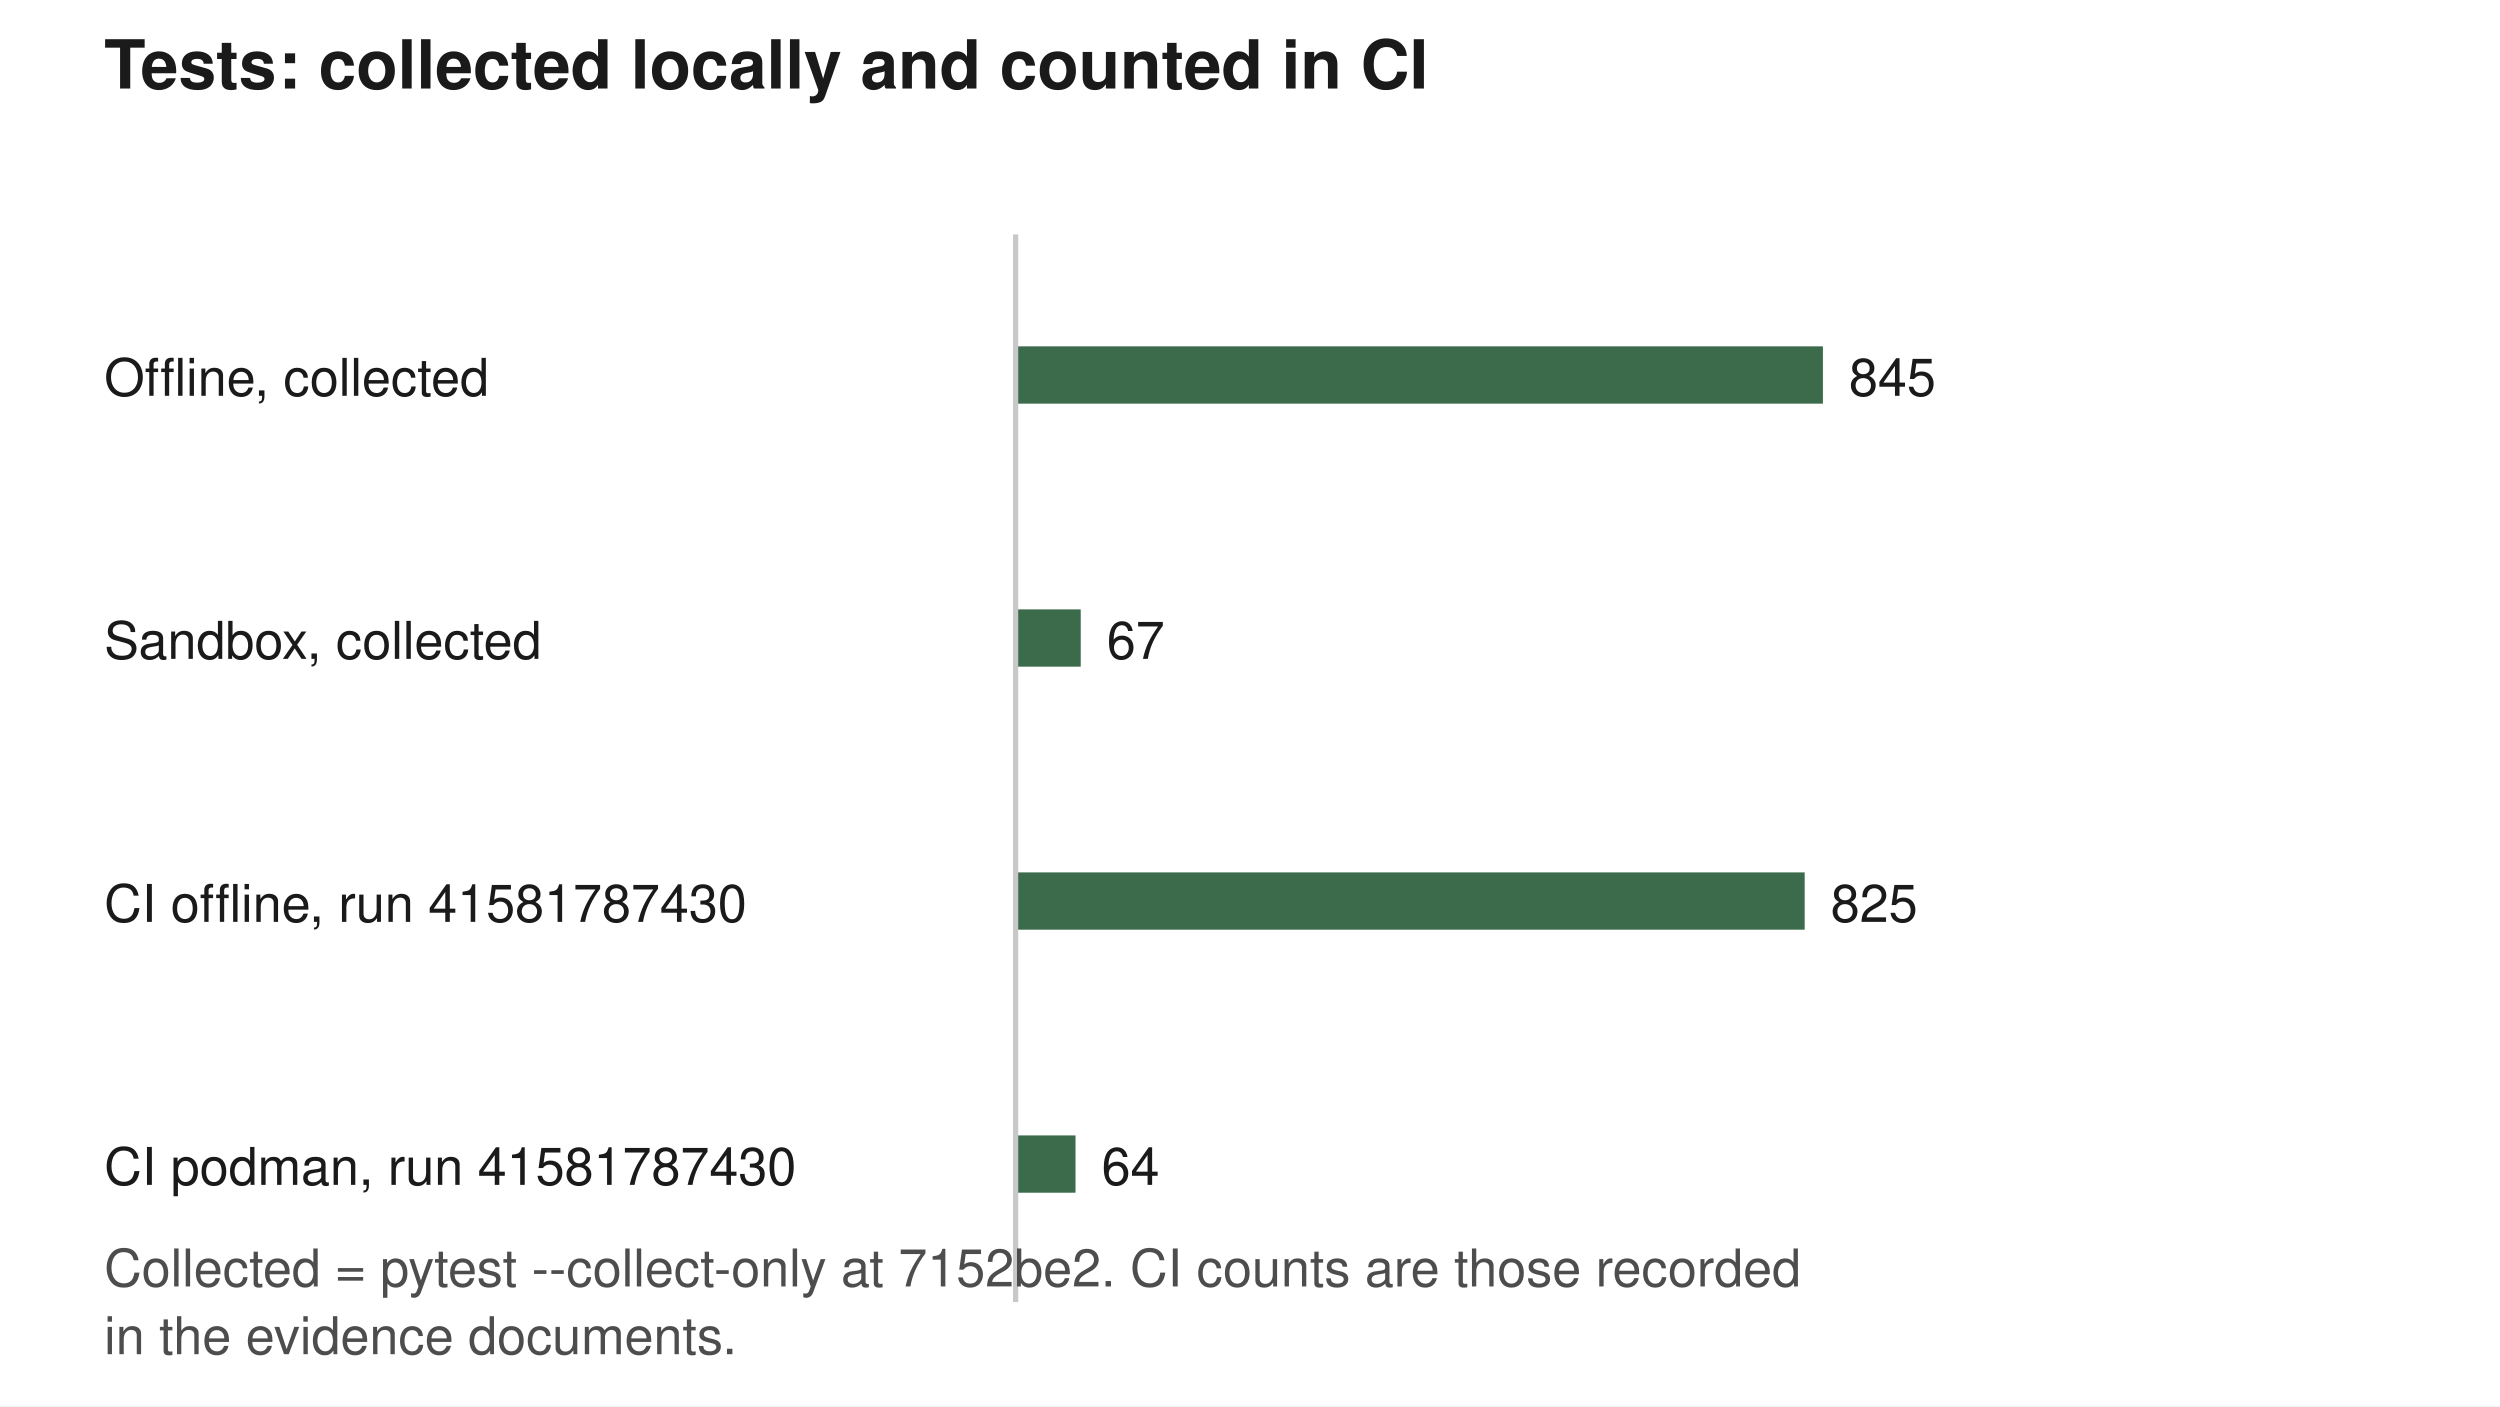
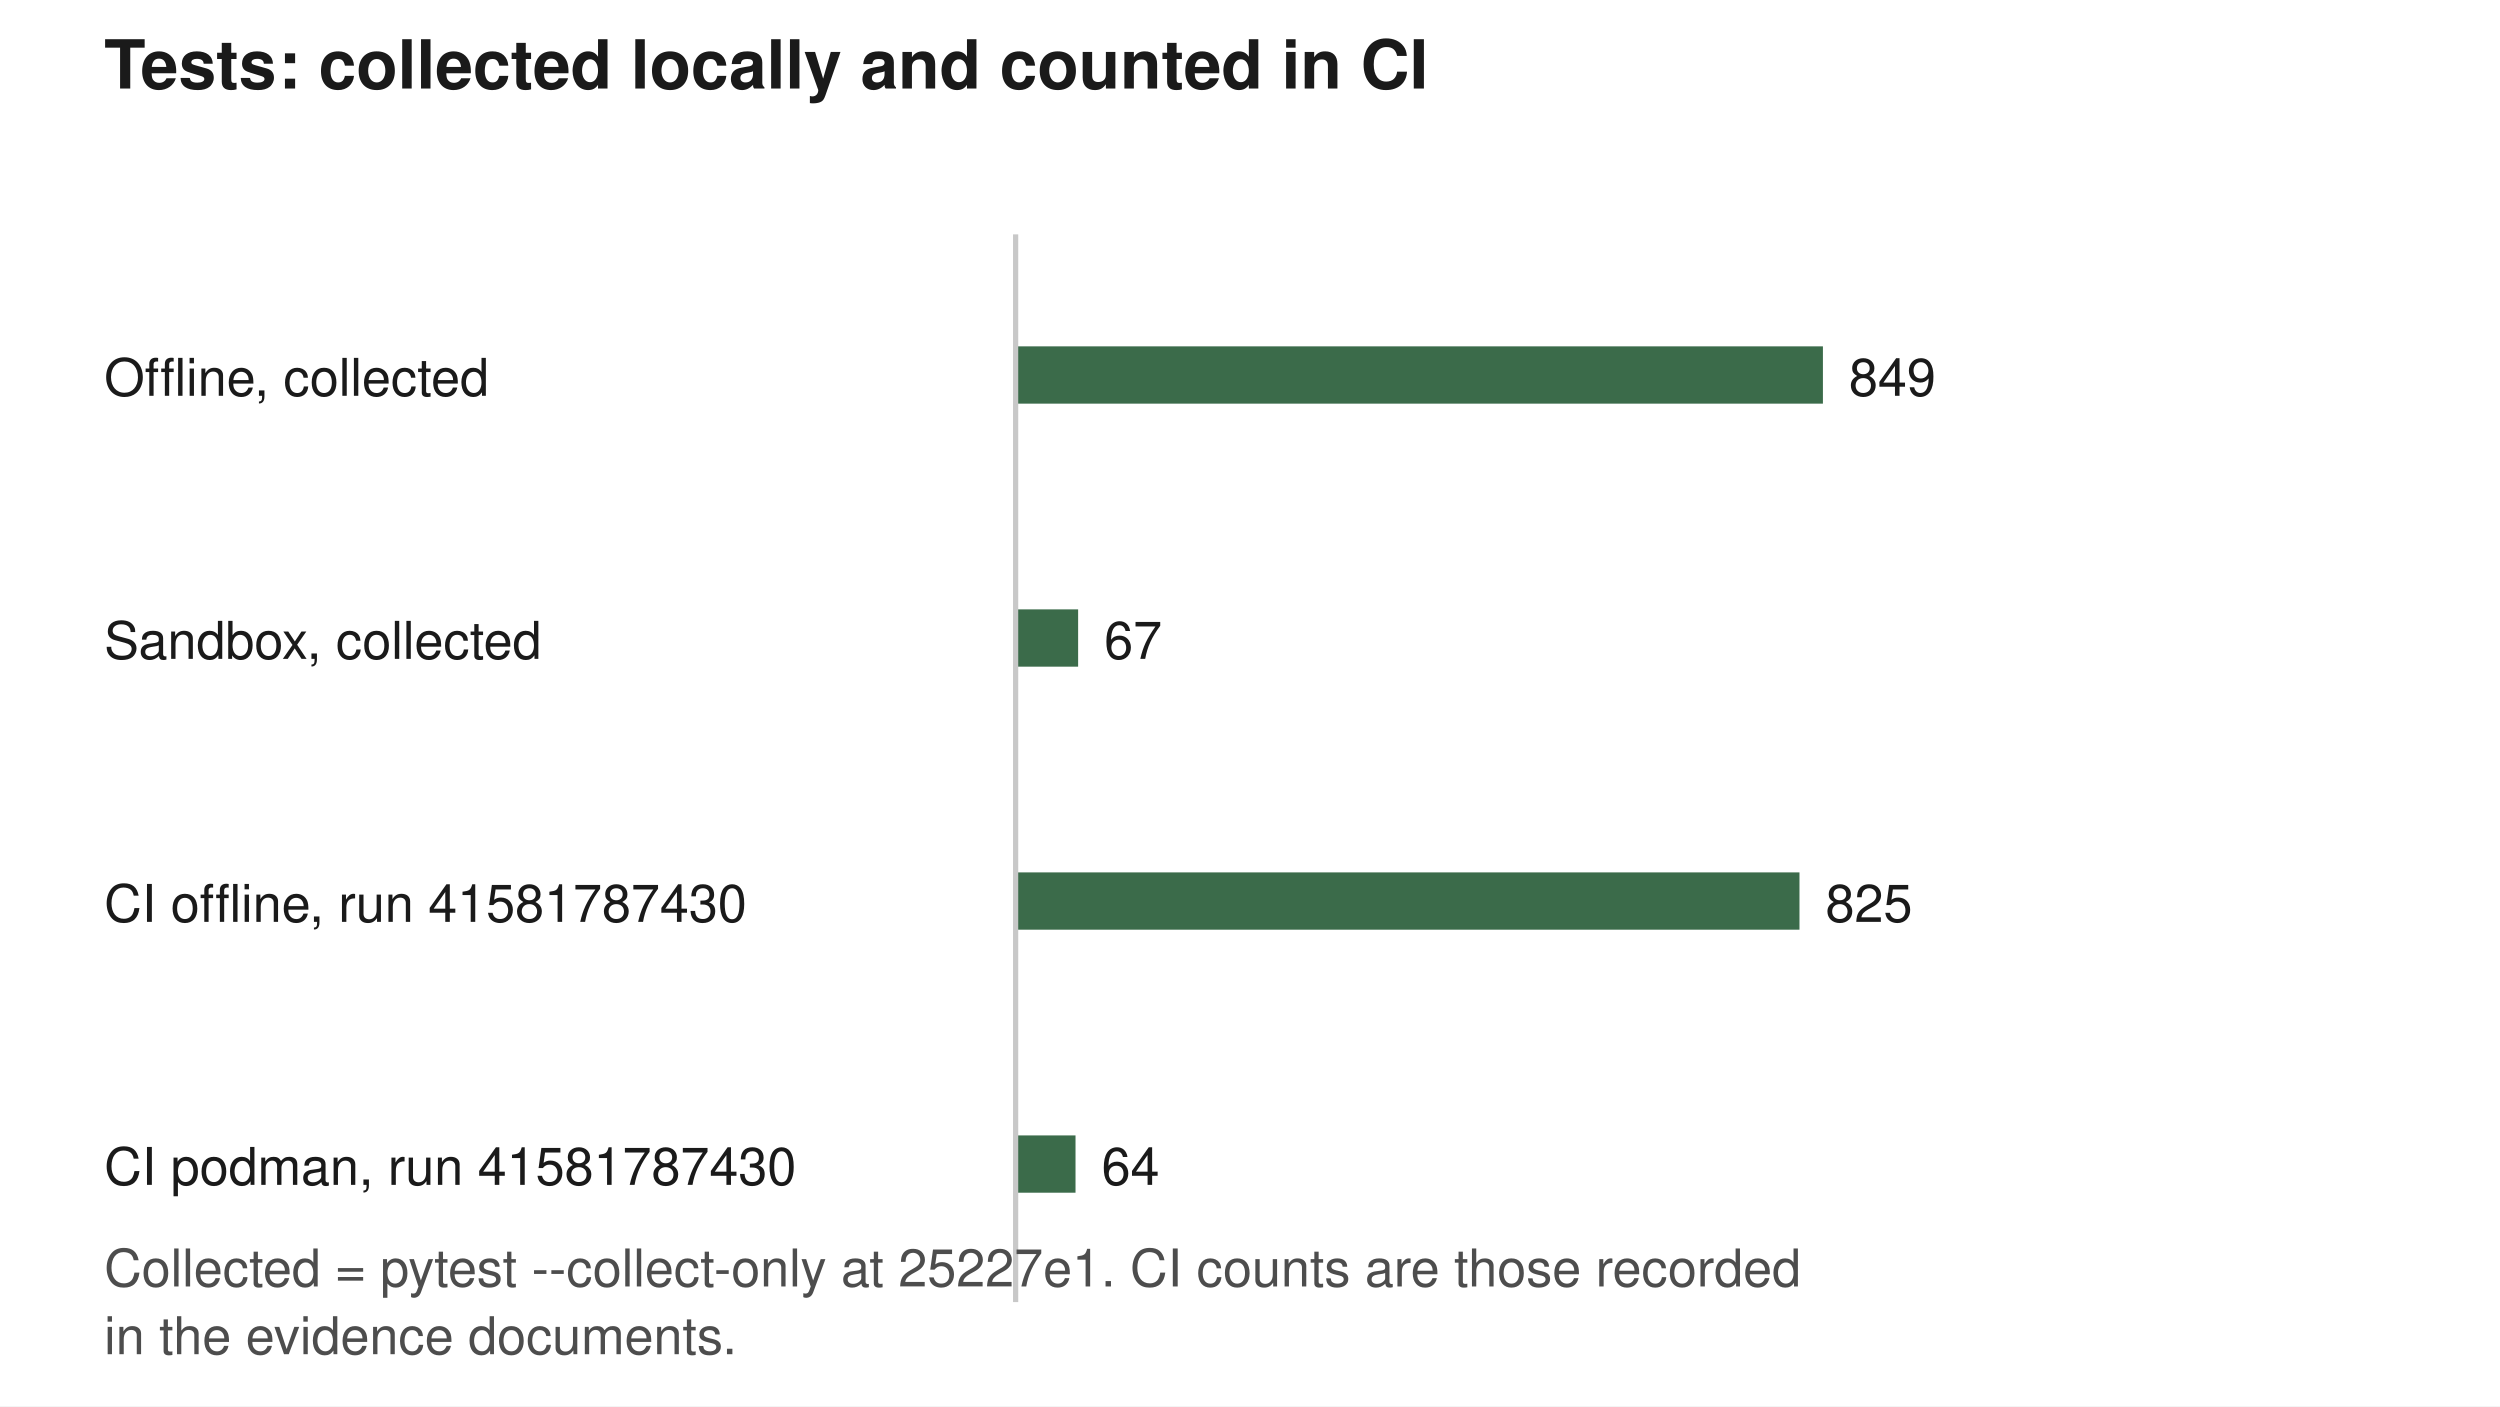
<svg xmlns="http://www.w3.org/2000/svg" viewBox="0 0 960 540" width="960" height="540" role="img" aria-labelledby="engineering-tests-title engineering-tests-desc">
  <style>text{font-family:system-ui,-apple-system,"Segoe UI",Helvetica,Arial,sans-serif}</style>
  <rect x="0" y="0" width="960" height="540" fill="#ffffff" />
  <text x="40" y="34" font-size="26" font-weight="bold" fill="#1a1a1a">Tests: collected locally and counted in CI</text>
  <text x="40" y="152" font-size="20" fill="#1a1a1a">Offline, collected</text>
  <rect x="390" y="133" width="310" height="22" fill="#3b6b4a" stroke="none" stroke-width="2" />
-   <text x="710" y="152" font-size="20" fill="#1a1a1a">845</text>
+   <text x="710" y="152" font-size="20" fill="#1a1a1a">849</text>
  <text x="40" y="253" font-size="20" fill="#1a1a1a">Sandbox, collected</text>
-   <rect x="390" y="234" width="25" height="22" fill="#3b6b4a" stroke="none" stroke-width="2" />
-   <text x="425" y="253" font-size="20" fill="#1a1a1a">67</text>
+   <rect x="390" y="234" width="24" height="22" fill="#3b6b4a" stroke="none" stroke-width="2" />
+   <text x="424" y="253" font-size="20" fill="#1a1a1a">67</text>
  <text x="40" y="354" font-size="20" fill="#1a1a1a">CI offline, run 41581787430</text>
-   <rect x="390" y="335" width="303" height="22" fill="#3b6b4a" stroke="none" stroke-width="2" />
-   <text x="703" y="354" font-size="20" fill="#1a1a1a">825</text>
+   <rect x="390" y="335" width="301" height="22" fill="#3b6b4a" stroke="none" stroke-width="2" />
+   <text x="701" y="354" font-size="20" fill="#1a1a1a">825</text>
  <text x="40" y="455" font-size="20" fill="#1a1a1a">CI podman, run 41581787430</text>
  <rect x="390" y="436" width="23" height="22" fill="#3b6b4a" stroke="none" stroke-width="2" />
  <text x="423" y="455" font-size="20" fill="#1a1a1a">64</text>
  <path d="M390 90V500" stroke="#c8c8c8" stroke-width="2" fill="none" />
-   <text x="40" y="494" font-size="20" fill="#4d4d4d">Collected = pytest --collect-only at 7152be2. CI counts are those recorded</text>
+   <text x="40" y="494" font-size="20" fill="#4d4d4d">Collected = pytest --collect-only at 25227e1. CI counts are those recorded</text>
  <text x="40" y="520" font-size="20" fill="#4d4d4d">in the evidence documents.</text>
</svg>
